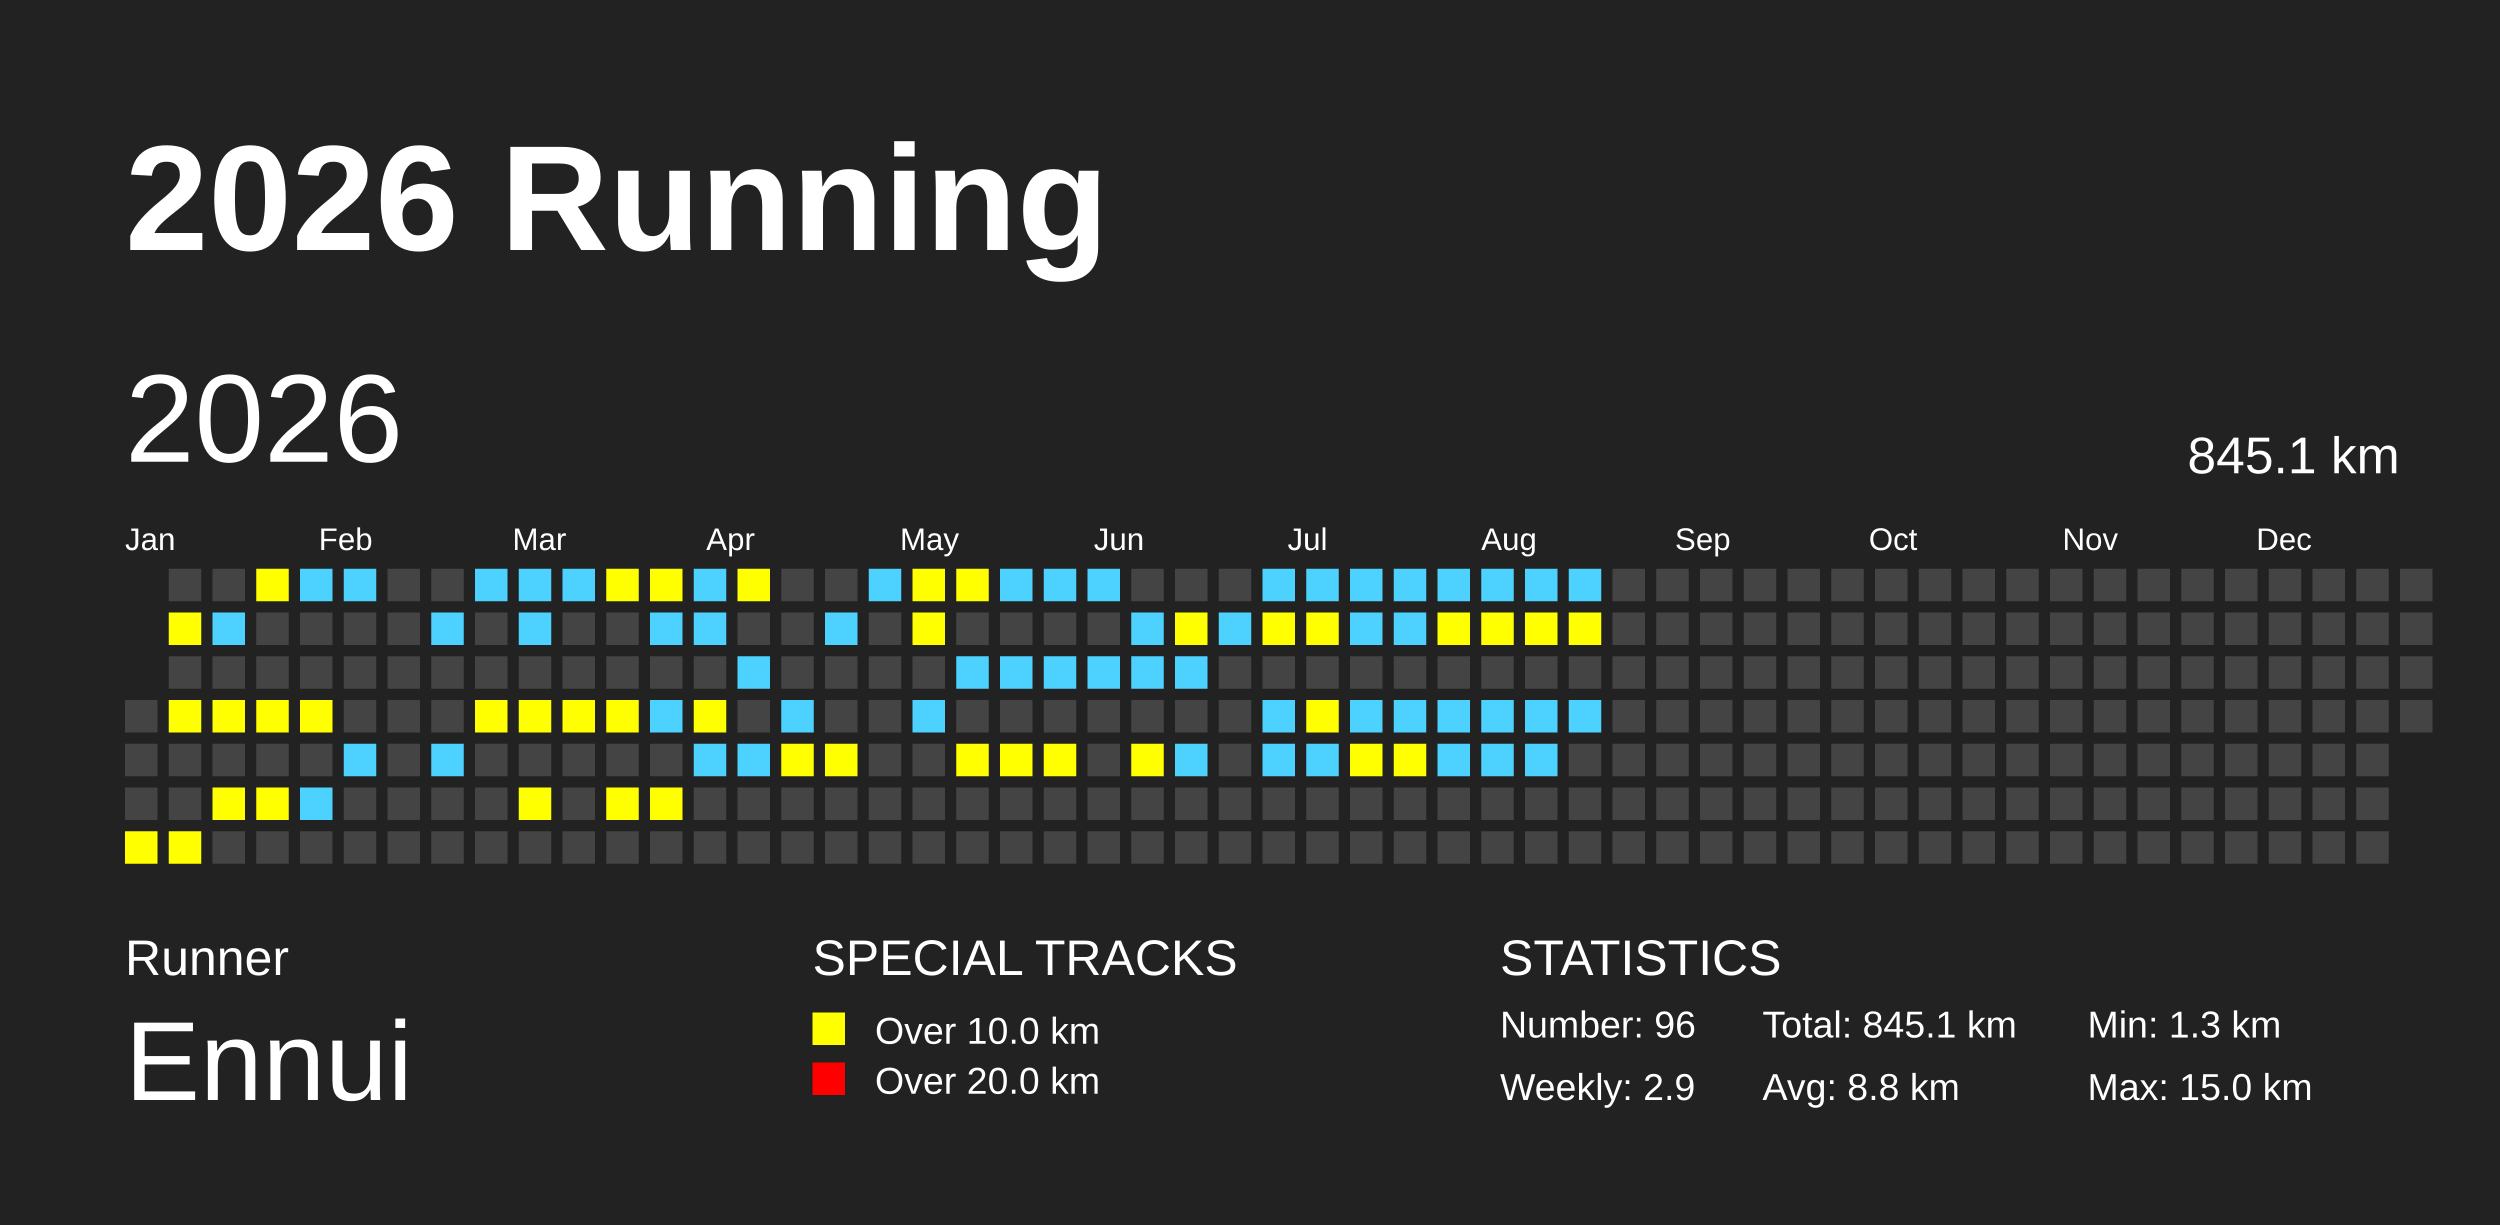
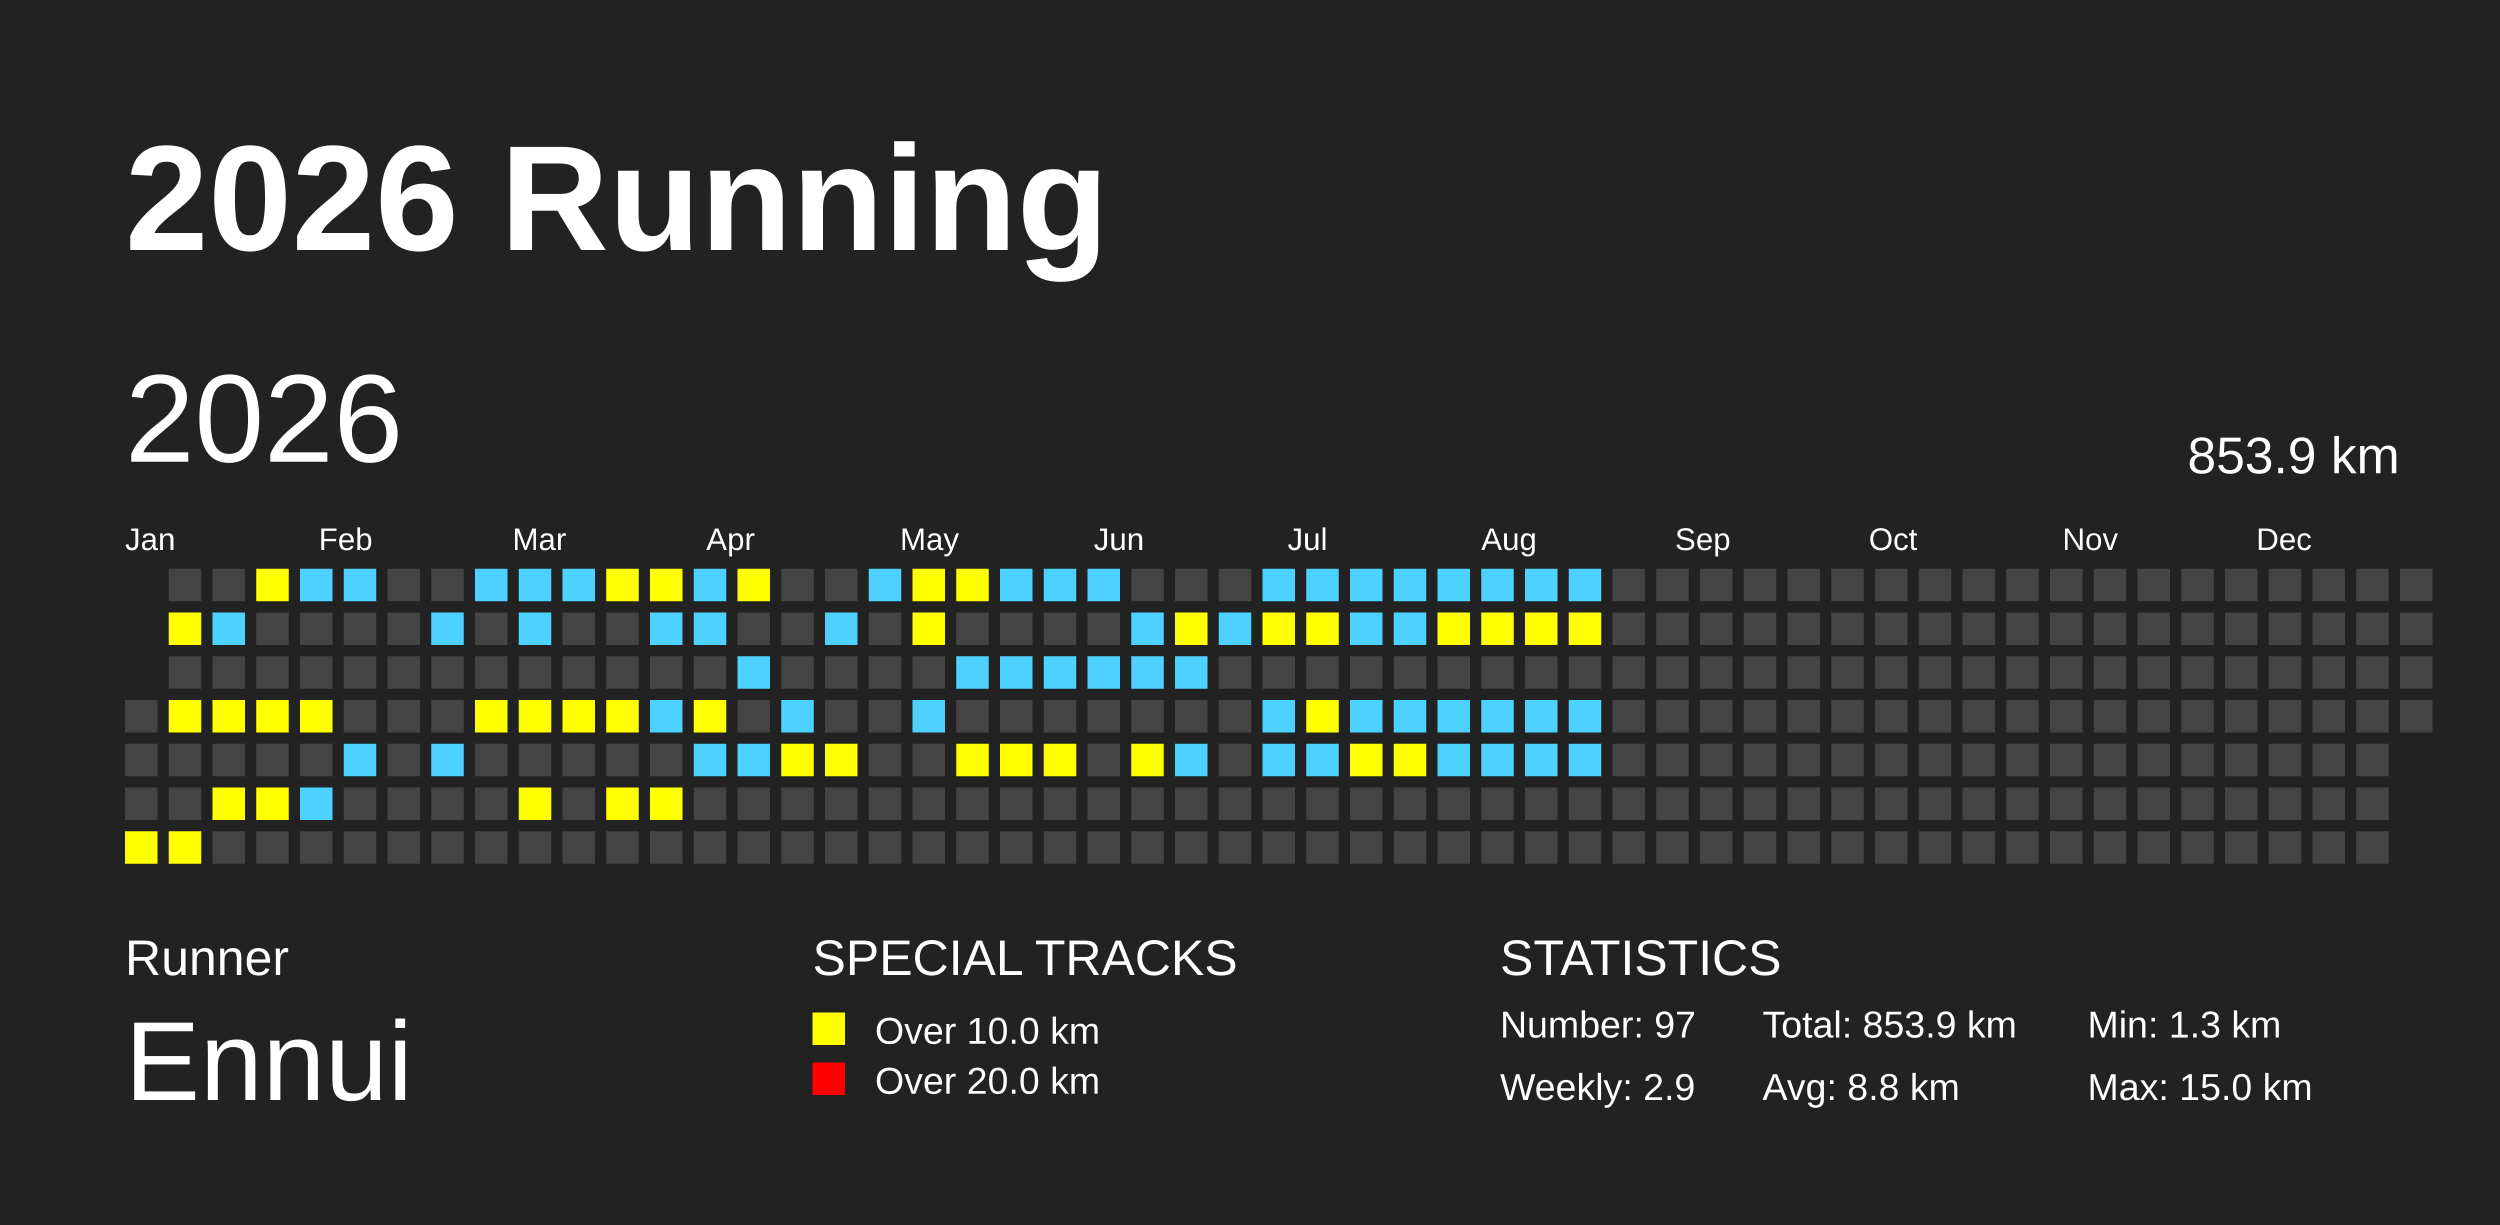
<svg xmlns="http://www.w3.org/2000/svg" baseProfile="full" height="98mm" version="1.1" viewBox="0,0,200,98" width="200mm">
  <defs />
  <rect fill="#222222" height="98" width="200" x="0" y="0" />
  <text fill="#FFFFFF" style="font-size:12px; font-family:Arial; font-weight:bold;" x="10" y="20">2026 Running</text>
  <text fill="#FFFFFF" style="font-size:4px; font-family:Arial" x="10" y="78">Runner</text>
  <text fill="#FFFFFF" style="font-size:9px; font-family:Arial" x="10" y="88">Ennui</text>
  <text fill="#FFFFFF" style="font-size:4px; font-family:Arial" x="65" y="78">SPECIAL TRACKS</text>
  <rect fill="yellow" height="2.6" width="2.6" x="65" y="81" />
  <text fill="#FFFFFF" style="font-size:3px; font-family:Arial" x="70" y="83.5">Over 10.0 km</text>
  <rect fill="red" height="2.6" width="2.6" x="65" y="85" />
  <text fill="#FFFFFF" style="font-size:3px; font-family:Arial" x="70" y="87.5">Over 20.0 km</text>
  <text fill="#FFFFFF" style="font-size:4px; font-family:Arial" x="120" y="78">STATISTICS</text>
-   <text fill="#FFFFFF" style="font-size:3px; font-family:Arial" x="120" y="83">Number: 96</text>
+   <text fill="#FFFFFF" style="font-size:3px; font-family:Arial" x="120" y="83">Number: 97</text>
  <text fill="#FFFFFF" style="font-size:3px; font-family:Arial" x="120" y="88">Weekly: 2.9</text>
-   <text fill="#FFFFFF" style="font-size:3px; font-family:Arial" x="141" y="83">Total: 845.1 km</text>
+   <text fill="#FFFFFF" style="font-size:3px; font-family:Arial" x="141" y="83">Total: 853.9 km</text>
  <text fill="#FFFFFF" style="font-size:3px; font-family:Arial" x="141" y="88">Avg: 8.8 km</text>
  <text fill="#FFFFFF" style="font-size:3px; font-family:Arial" x="167" y="83">Min: 1.3 km</text>
  <text fill="#FFFFFF" style="font-size:3px; font-family:Arial" x="167" y="88">Max: 15.0 km</text>
  <text dominant-baseline="hanging" fill="#FFFFFF" style="font-size:10.0px; font-family:Arial;" x="10" y="30">2026</text>
-   <text dominant-baseline="hanging" fill="#FFFFFF" style="font-size:4.125px; font-family:Arial;" x="175" y="35">845.1 km</text>
+   <text dominant-baseline="hanging" fill="#FFFFFF" style="font-size:4.125px; font-family:Arial;" x="175" y="35">853.9 km</text>
  <text fill="#FFFFFF" style="font-size:2.5px; font-family:Arial" x="10.0" y="44">Jan</text>
  <text fill="#FFFFFF" style="font-size:2.5px; font-family:Arial" x="25.5" y="44">Feb</text>
  <text fill="#FFFFFF" style="font-size:2.5px; font-family:Arial" x="41.0" y="44">Mar</text>
  <text fill="#FFFFFF" style="font-size:2.5px; font-family:Arial" x="56.5" y="44">Apr</text>
  <text fill="#FFFFFF" style="font-size:2.5px; font-family:Arial" x="72.0" y="44">May</text>
  <text fill="#FFFFFF" style="font-size:2.5px; font-family:Arial" x="87.5" y="44">Jun</text>
  <text fill="#FFFFFF" style="font-size:2.5px; font-family:Arial" x="103.0" y="44">Jul</text>
  <text fill="#FFFFFF" style="font-size:2.5px; font-family:Arial" x="118.5" y="44">Aug</text>
  <text fill="#FFFFFF" style="font-size:2.5px; font-family:Arial" x="134.0" y="44">Sep</text>
  <text fill="#FFFFFF" style="font-size:2.5px; font-family:Arial" x="149.5" y="44">Oct</text>
  <text fill="#FFFFFF" style="font-size:2.5px; font-family:Arial" x="165.0" y="44">Nov</text>
  <text fill="#FFFFFF" style="font-size:2.5px; font-family:Arial" x="180.5" y="44">Dec</text>
  <rect fill="#444444" height="2.6" width="2.6" x="10.0" y="56.0" />
  <rect fill="#444444" height="2.6" width="2.6" x="10.0" y="59.5" />
  <rect fill="#444444" height="2.6" width="2.6" x="10.0" y="63.0" />
  <rect fill="yellow" height="2.6" width="2.6" x="10.0" y="66.5" />
  <rect fill="#444444" height="2.6" width="2.6" x="13.5" y="45.5" />
  <rect fill="yellow" height="2.6" width="2.6" x="13.5" y="49.0" />
  <rect fill="#444444" height="2.6" width="2.6" x="13.5" y="52.5" />
  <rect fill="yellow" height="2.6" width="2.6" x="13.5" y="56.0" />
  <rect fill="#444444" height="2.6" width="2.6" x="13.5" y="59.5" />
  <rect fill="#444444" height="2.6" width="2.6" x="13.5" y="63.0" />
  <rect fill="yellow" height="2.6" width="2.6" x="13.5" y="66.5" />
  <rect fill="#444444" height="2.6" width="2.6" x="17.0" y="45.5" />
  <rect fill="#4DD2FF" height="2.6" width="2.6" x="17.0" y="49.0" />
  <rect fill="#444444" height="2.6" width="2.6" x="17.0" y="52.5" />
  <rect fill="yellow" height="2.6" width="2.6" x="17.0" y="56.0" />
  <rect fill="#444444" height="2.6" width="2.6" x="17.0" y="59.5" />
  <rect fill="yellow" height="2.6" width="2.6" x="17.0" y="63.0" />
  <rect fill="#444444" height="2.6" width="2.6" x="17.0" y="66.5" />
  <rect fill="yellow" height="2.6" width="2.6" x="20.5" y="45.5" />
  <rect fill="#444444" height="2.6" width="2.6" x="20.5" y="49.0" />
  <rect fill="#444444" height="2.6" width="2.6" x="20.5" y="52.5" />
  <rect fill="yellow" height="2.6" width="2.6" x="20.5" y="56.0" />
  <rect fill="#444444" height="2.6" width="2.6" x="20.5" y="59.5" />
  <rect fill="yellow" height="2.6" width="2.6" x="20.5" y="63.0" />
  <rect fill="#444444" height="2.6" width="2.6" x="20.5" y="66.5" />
  <rect fill="#4DD2FF" height="2.6" width="2.6" x="24.0" y="45.5" />
  <rect fill="#444444" height="2.6" width="2.6" x="24.0" y="49.0" />
  <rect fill="#444444" height="2.6" width="2.6" x="24.0" y="52.5" />
  <rect fill="yellow" height="2.6" width="2.6" x="24.0" y="56.0" />
  <rect fill="#444444" height="2.6" width="2.6" x="24.0" y="59.5" />
  <rect fill="#4DD2FF" height="2.6" width="2.6" x="24.0" y="63.0" />
  <rect fill="#444444" height="2.6" width="2.6" x="24.0" y="66.5" />
  <rect fill="#4DD2FF" height="2.6" width="2.6" x="27.5" y="45.5" />
  <rect fill="#444444" height="2.6" width="2.6" x="27.5" y="49.0" />
  <rect fill="#444444" height="2.6" width="2.6" x="27.5" y="52.5" />
  <rect fill="#444444" height="2.6" width="2.6" x="27.5" y="56.0" />
  <rect fill="#4DD2FF" height="2.6" width="2.6" x="27.5" y="59.5" />
  <rect fill="#444444" height="2.6" width="2.6" x="27.5" y="63.0" />
  <rect fill="#444444" height="2.6" width="2.6" x="27.5" y="66.5" />
  <rect fill="#444444" height="2.6" width="2.6" x="31.0" y="45.5" />
  <rect fill="#444444" height="2.6" width="2.6" x="31.0" y="49.0" />
  <rect fill="#444444" height="2.6" width="2.6" x="31.0" y="52.5" />
  <rect fill="#444444" height="2.6" width="2.6" x="31.0" y="56.0" />
  <rect fill="#444444" height="2.6" width="2.6" x="31.0" y="59.5" />
  <rect fill="#444444" height="2.6" width="2.6" x="31.0" y="63.0" />
  <rect fill="#444444" height="2.6" width="2.6" x="31.0" y="66.5" />
  <rect fill="#444444" height="2.6" width="2.6" x="34.5" y="45.5" />
  <rect fill="#4DD2FF" height="2.6" width="2.6" x="34.5" y="49.0" />
  <rect fill="#444444" height="2.6" width="2.6" x="34.5" y="52.5" />
  <rect fill="#444444" height="2.6" width="2.6" x="34.5" y="56.0" />
  <rect fill="#4DD2FF" height="2.6" width="2.6" x="34.5" y="59.5" />
  <rect fill="#444444" height="2.6" width="2.6" x="34.5" y="63.0" />
  <rect fill="#444444" height="2.6" width="2.6" x="34.5" y="66.5" />
  <rect fill="#4DD2FF" height="2.6" width="2.6" x="38.0" y="45.5" />
  <rect fill="#444444" height="2.6" width="2.6" x="38.0" y="49.0" />
  <rect fill="#444444" height="2.6" width="2.6" x="38.0" y="52.5" />
  <rect fill="yellow" height="2.6" width="2.6" x="38.0" y="56.0" />
  <rect fill="#444444" height="2.6" width="2.6" x="38.0" y="59.5" />
  <rect fill="#444444" height="2.6" width="2.6" x="38.0" y="63.0" />
  <rect fill="#444444" height="2.6" width="2.6" x="38.0" y="66.5" />
  <rect fill="#4DD2FF" height="2.6" width="2.6" x="41.5" y="45.5" />
  <rect fill="#4DD2FF" height="2.6" width="2.6" x="41.5" y="49.0" />
  <rect fill="#444444" height="2.6" width="2.6" x="41.5" y="52.5" />
  <rect fill="yellow" height="2.6" width="2.6" x="41.5" y="56.0" />
  <rect fill="#444444" height="2.6" width="2.6" x="41.5" y="59.5" />
  <rect fill="yellow" height="2.6" width="2.6" x="41.5" y="63.0" />
  <rect fill="#444444" height="2.6" width="2.6" x="41.5" y="66.5" />
  <rect fill="#4DD2FF" height="2.6" width="2.6" x="45.0" y="45.5" />
  <rect fill="#444444" height="2.6" width="2.6" x="45.0" y="49.0" />
  <rect fill="#444444" height="2.6" width="2.6" x="45.0" y="52.5" />
  <rect fill="yellow" height="2.6" width="2.6" x="45.0" y="56.0" />
  <rect fill="#444444" height="2.6" width="2.6" x="45.0" y="59.5" />
  <rect fill="#444444" height="2.6" width="2.6" x="45.0" y="63.0" />
  <rect fill="#444444" height="2.6" width="2.6" x="45.0" y="66.5" />
  <rect fill="yellow" height="2.6" width="2.6" x="48.5" y="45.5" />
  <rect fill="#444444" height="2.6" width="2.6" x="48.5" y="49.0" />
  <rect fill="#444444" height="2.6" width="2.6" x="48.5" y="52.5" />
  <rect fill="yellow" height="2.6" width="2.6" x="48.5" y="56.0" />
  <rect fill="#444444" height="2.6" width="2.6" x="48.5" y="59.5" />
  <rect fill="yellow" height="2.6" width="2.6" x="48.5" y="63.0" />
  <rect fill="#444444" height="2.6" width="2.6" x="48.5" y="66.5" />
  <rect fill="yellow" height="2.6" width="2.6" x="52.0" y="45.5" />
  <rect fill="#4DD2FF" height="2.6" width="2.6" x="52.0" y="49.0" />
  <rect fill="#444444" height="2.6" width="2.6" x="52.0" y="52.5" />
  <rect fill="#4DD2FF" height="2.6" width="2.6" x="52.0" y="56.0" />
  <rect fill="#444444" height="2.6" width="2.6" x="52.0" y="59.5" />
  <rect fill="yellow" height="2.6" width="2.6" x="52.0" y="63.0" />
  <rect fill="#444444" height="2.6" width="2.6" x="52.0" y="66.5" />
  <rect fill="#4DD2FF" height="2.6" width="2.6" x="55.5" y="45.5" />
  <rect fill="#4DD2FF" height="2.6" width="2.6" x="55.5" y="49.0" />
  <rect fill="#444444" height="2.6" width="2.6" x="55.5" y="52.5" />
  <rect fill="yellow" height="2.6" width="2.6" x="55.5" y="56.0" />
  <rect fill="#4DD2FF" height="2.6" width="2.6" x="55.5" y="59.5" />
  <rect fill="#444444" height="2.6" width="2.6" x="55.5" y="63.0" />
  <rect fill="#444444" height="2.6" width="2.6" x="55.5" y="66.5" />
  <rect fill="yellow" height="2.6" width="2.6" x="59.0" y="45.5" />
  <rect fill="#444444" height="2.6" width="2.6" x="59.0" y="49.0" />
  <rect fill="#4DD2FF" height="2.6" width="2.6" x="59.0" y="52.5" />
  <rect fill="#444444" height="2.6" width="2.6" x="59.0" y="56.0" />
  <rect fill="#4DD2FF" height="2.6" width="2.6" x="59.0" y="59.5" />
  <rect fill="#444444" height="2.6" width="2.6" x="59.0" y="63.0" />
  <rect fill="#444444" height="2.6" width="2.6" x="59.0" y="66.5" />
  <rect fill="#444444" height="2.6" width="2.6" x="62.5" y="45.5" />
  <rect fill="#444444" height="2.6" width="2.6" x="62.5" y="49.0" />
  <rect fill="#444444" height="2.6" width="2.6" x="62.5" y="52.5" />
  <rect fill="#4DD2FF" height="2.6" width="2.6" x="62.5" y="56.0" />
  <rect fill="yellow" height="2.6" width="2.6" x="62.5" y="59.5" />
  <rect fill="#444444" height="2.6" width="2.6" x="62.5" y="63.0" />
  <rect fill="#444444" height="2.6" width="2.6" x="62.5" y="66.5" />
  <rect fill="#444444" height="2.6" width="2.6" x="66.0" y="45.5" />
  <rect fill="#4DD2FF" height="2.6" width="2.6" x="66.0" y="49.0" />
  <rect fill="#444444" height="2.6" width="2.6" x="66.0" y="52.5" />
  <rect fill="#444444" height="2.6" width="2.6" x="66.0" y="56.0" />
  <rect fill="yellow" height="2.6" width="2.6" x="66.0" y="59.5" />
  <rect fill="#444444" height="2.6" width="2.6" x="66.0" y="63.0" />
  <rect fill="#444444" height="2.6" width="2.6" x="66.0" y="66.5" />
  <rect fill="#4DD2FF" height="2.6" width="2.6" x="69.5" y="45.5" />
  <rect fill="#444444" height="2.6" width="2.6" x="69.5" y="49.0" />
  <rect fill="#444444" height="2.6" width="2.6" x="69.5" y="52.5" />
  <rect fill="#444444" height="2.6" width="2.6" x="69.5" y="56.0" />
  <rect fill="#444444" height="2.6" width="2.6" x="69.5" y="59.5" />
  <rect fill="#444444" height="2.6" width="2.6" x="69.5" y="63.0" />
  <rect fill="#444444" height="2.6" width="2.6" x="69.5" y="66.5" />
  <rect fill="yellow" height="2.6" width="2.6" x="73.0" y="45.5" />
  <rect fill="yellow" height="2.6" width="2.6" x="73.0" y="49.0" />
  <rect fill="#444444" height="2.6" width="2.6" x="73.0" y="52.5" />
  <rect fill="#4DD2FF" height="2.6" width="2.6" x="73.0" y="56.0" />
  <rect fill="#444444" height="2.6" width="2.6" x="73.0" y="59.5" />
  <rect fill="#444444" height="2.6" width="2.6" x="73.0" y="63.0" />
  <rect fill="#444444" height="2.6" width="2.6" x="73.0" y="66.5" />
  <rect fill="yellow" height="2.6" width="2.6" x="76.5" y="45.5" />
  <rect fill="#444444" height="2.6" width="2.6" x="76.5" y="49.0" />
  <rect fill="#4DD2FF" height="2.6" width="2.6" x="76.5" y="52.5" />
  <rect fill="#444444" height="2.6" width="2.6" x="76.5" y="56.0" />
  <rect fill="yellow" height="2.6" width="2.6" x="76.5" y="59.5" />
  <rect fill="#444444" height="2.6" width="2.6" x="76.5" y="63.0" />
  <rect fill="#444444" height="2.6" width="2.6" x="76.5" y="66.5" />
  <rect fill="#4DD2FF" height="2.6" width="2.6" x="80.0" y="45.5" />
  <rect fill="#444444" height="2.6" width="2.6" x="80.0" y="49.0" />
  <rect fill="#4DD2FF" height="2.6" width="2.6" x="80.0" y="52.5" />
  <rect fill="#444444" height="2.6" width="2.6" x="80.0" y="56.0" />
  <rect fill="yellow" height="2.6" width="2.6" x="80.0" y="59.5" />
  <rect fill="#444444" height="2.6" width="2.6" x="80.0" y="63.0" />
  <rect fill="#444444" height="2.6" width="2.6" x="80.0" y="66.5" />
  <rect fill="#4DD2FF" height="2.6" width="2.6" x="83.5" y="45.5" />
  <rect fill="#444444" height="2.6" width="2.6" x="83.5" y="49.0" />
  <rect fill="#4DD2FF" height="2.6" width="2.6" x="83.5" y="52.5" />
  <rect fill="#444444" height="2.6" width="2.6" x="83.5" y="56.0" />
  <rect fill="yellow" height="2.6" width="2.6" x="83.5" y="59.5" />
  <rect fill="#444444" height="2.6" width="2.6" x="83.5" y="63.0" />
  <rect fill="#444444" height="2.6" width="2.6" x="83.5" y="66.5" />
  <rect fill="#4DD2FF" height="2.6" width="2.6" x="87.0" y="45.5" />
  <rect fill="#444444" height="2.6" width="2.6" x="87.0" y="49.0" />
  <rect fill="#4DD2FF" height="2.6" width="2.6" x="87.0" y="52.5" />
  <rect fill="#444444" height="2.6" width="2.6" x="87.0" y="56.0" />
  <rect fill="#444444" height="2.6" width="2.6" x="87.0" y="59.5" />
  <rect fill="#444444" height="2.6" width="2.6" x="87.0" y="63.0" />
  <rect fill="#444444" height="2.6" width="2.6" x="87.0" y="66.5" />
  <rect fill="#444444" height="2.6" width="2.6" x="90.5" y="45.5" />
  <rect fill="#4DD2FF" height="2.6" width="2.6" x="90.5" y="49.0" />
  <rect fill="#4DD2FF" height="2.6" width="2.6" x="90.5" y="52.5" />
  <rect fill="#444444" height="2.6" width="2.6" x="90.5" y="56.0" />
  <rect fill="yellow" height="2.6" width="2.6" x="90.5" y="59.5" />
  <rect fill="#444444" height="2.6" width="2.6" x="90.5" y="63.0" />
  <rect fill="#444444" height="2.6" width="2.6" x="90.5" y="66.5" />
  <rect fill="#444444" height="2.6" width="2.6" x="94.0" y="45.5" />
  <rect fill="yellow" height="2.6" width="2.6" x="94.0" y="49.0" />
  <rect fill="#4DD2FF" height="2.6" width="2.6" x="94.0" y="52.5" />
  <rect fill="#444444" height="2.6" width="2.6" x="94.0" y="56.0" />
  <rect fill="#4DD2FF" height="2.6" width="2.6" x="94.0" y="59.5" />
  <rect fill="#444444" height="2.6" width="2.6" x="94.0" y="63.0" />
  <rect fill="#444444" height="2.6" width="2.6" x="94.0" y="66.5" />
  <rect fill="#444444" height="2.6" width="2.6" x="97.5" y="45.5" />
  <rect fill="#4DD2FF" height="2.6" width="2.6" x="97.5" y="49.0" />
  <rect fill="#444444" height="2.6" width="2.6" x="97.5" y="52.5" />
  <rect fill="#444444" height="2.6" width="2.6" x="97.5" y="56.0" />
  <rect fill="#444444" height="2.6" width="2.6" x="97.5" y="59.5" />
  <rect fill="#444444" height="2.6" width="2.6" x="97.5" y="63.0" />
  <rect fill="#444444" height="2.6" width="2.6" x="97.5" y="66.5" />
  <rect fill="#4DD2FF" height="2.6" width="2.6" x="101.0" y="45.5" />
  <rect fill="yellow" height="2.6" width="2.6" x="101.0" y="49.0" />
  <rect fill="#444444" height="2.6" width="2.6" x="101.0" y="52.5" />
  <rect fill="#4DD2FF" height="2.6" width="2.6" x="101.0" y="56.0" />
  <rect fill="#4DD2FF" height="2.6" width="2.6" x="101.0" y="59.5" />
  <rect fill="#444444" height="2.6" width="2.6" x="101.0" y="63.0" />
  <rect fill="#444444" height="2.6" width="2.6" x="101.0" y="66.5" />
  <rect fill="#4DD2FF" height="2.6" width="2.6" x="104.5" y="45.5" />
  <rect fill="yellow" height="2.6" width="2.6" x="104.5" y="49.0" />
  <rect fill="#444444" height="2.6" width="2.6" x="104.5" y="52.5" />
  <rect fill="yellow" height="2.6" width="2.6" x="104.5" y="56.0" />
  <rect fill="#4DD2FF" height="2.6" width="2.6" x="104.5" y="59.5" />
  <rect fill="#444444" height="2.6" width="2.6" x="104.5" y="63.0" />
  <rect fill="#444444" height="2.6" width="2.6" x="104.5" y="66.5" />
  <rect fill="#4DD2FF" height="2.6" width="2.6" x="108.0" y="45.5" />
  <rect fill="#4DD2FF" height="2.6" width="2.6" x="108.0" y="49.0" />
  <rect fill="#444444" height="2.6" width="2.6" x="108.0" y="52.5" />
  <rect fill="#4DD2FF" height="2.6" width="2.6" x="108.0" y="56.0" />
  <rect fill="yellow" height="2.6" width="2.6" x="108.0" y="59.5" />
  <rect fill="#444444" height="2.6" width="2.6" x="108.0" y="63.0" />
  <rect fill="#444444" height="2.6" width="2.6" x="108.0" y="66.5" />
  <rect fill="#4DD2FF" height="2.6" width="2.6" x="111.5" y="45.5" />
  <rect fill="#4DD2FF" height="2.6" width="2.6" x="111.5" y="49.0" />
  <rect fill="#444444" height="2.6" width="2.6" x="111.5" y="52.5" />
  <rect fill="#4DD2FF" height="2.6" width="2.6" x="111.5" y="56.0" />
  <rect fill="yellow" height="2.6" width="2.6" x="111.5" y="59.5" />
  <rect fill="#444444" height="2.6" width="2.6" x="111.5" y="63.0" />
  <rect fill="#444444" height="2.6" width="2.6" x="111.5" y="66.5" />
  <rect fill="#4DD2FF" height="2.6" width="2.6" x="115.0" y="45.5" />
  <rect fill="yellow" height="2.6" width="2.6" x="115.0" y="49.0" />
  <rect fill="#444444" height="2.6" width="2.6" x="115.0" y="52.5" />
  <rect fill="#4DD2FF" height="2.6" width="2.6" x="115.0" y="56.0" />
  <rect fill="#4DD2FF" height="2.6" width="2.6" x="115.0" y="59.5" />
  <rect fill="#444444" height="2.6" width="2.6" x="115.0" y="63.0" />
  <rect fill="#444444" height="2.6" width="2.6" x="115.0" y="66.5" />
  <rect fill="#4DD2FF" height="2.6" width="2.6" x="118.5" y="45.5" />
  <rect fill="yellow" height="2.6" width="2.6" x="118.5" y="49.0" />
  <rect fill="#444444" height="2.6" width="2.6" x="118.5" y="52.5" />
  <rect fill="#4DD2FF" height="2.6" width="2.6" x="118.5" y="56.0" />
  <rect fill="#4DD2FF" height="2.6" width="2.6" x="118.5" y="59.5" />
  <rect fill="#444444" height="2.6" width="2.6" x="118.5" y="63.0" />
  <rect fill="#444444" height="2.6" width="2.6" x="118.5" y="66.5" />
  <rect fill="#4DD2FF" height="2.6" width="2.6" x="122.0" y="45.5" />
  <rect fill="yellow" height="2.6" width="2.6" x="122.0" y="49.0" />
  <rect fill="#444444" height="2.6" width="2.6" x="122.0" y="52.5" />
  <rect fill="#4DD2FF" height="2.6" width="2.6" x="122.0" y="56.0" />
  <rect fill="#4DD2FF" height="2.6" width="2.6" x="122.0" y="59.5" />
  <rect fill="#444444" height="2.6" width="2.6" x="122.0" y="63.0" />
  <rect fill="#444444" height="2.6" width="2.6" x="122.0" y="66.5" />
  <rect fill="#4DD2FF" height="2.6" width="2.6" x="125.5" y="45.5" />
  <rect fill="yellow" height="2.6" width="2.6" x="125.5" y="49.0" />
  <rect fill="#444444" height="2.6" width="2.6" x="125.5" y="52.5" />
  <rect fill="#4DD2FF" height="2.6" width="2.6" x="125.5" y="56.0" />
-   <rect fill="#444444" height="2.6" width="2.6" x="125.5" y="59.5" />
+   <rect fill="#4DD2FF" height="2.6" width="2.6" x="125.5" y="59.5" />
  <rect fill="#444444" height="2.6" width="2.6" x="125.5" y="63.0" />
  <rect fill="#444444" height="2.6" width="2.6" x="125.5" y="66.5" />
  <rect fill="#444444" height="2.6" width="2.6" x="129.0" y="45.5" />
  <rect fill="#444444" height="2.6" width="2.6" x="129.0" y="49.0" />
  <rect fill="#444444" height="2.6" width="2.6" x="129.0" y="52.5" />
  <rect fill="#444444" height="2.6" width="2.6" x="129.0" y="56.0" />
  <rect fill="#444444" height="2.6" width="2.6" x="129.0" y="59.5" />
  <rect fill="#444444" height="2.6" width="2.6" x="129.0" y="63.0" />
  <rect fill="#444444" height="2.6" width="2.6" x="129.0" y="66.5" />
  <rect fill="#444444" height="2.6" width="2.6" x="132.5" y="45.5" />
  <rect fill="#444444" height="2.6" width="2.6" x="132.5" y="49.0" />
  <rect fill="#444444" height="2.6" width="2.6" x="132.5" y="52.5" />
  <rect fill="#444444" height="2.6" width="2.6" x="132.5" y="56.0" />
  <rect fill="#444444" height="2.6" width="2.6" x="132.5" y="59.5" />
  <rect fill="#444444" height="2.6" width="2.6" x="132.5" y="63.0" />
  <rect fill="#444444" height="2.6" width="2.6" x="132.5" y="66.5" />
  <rect fill="#444444" height="2.6" width="2.6" x="136.0" y="45.5" />
  <rect fill="#444444" height="2.6" width="2.6" x="136.0" y="49.0" />
  <rect fill="#444444" height="2.6" width="2.6" x="136.0" y="52.5" />
  <rect fill="#444444" height="2.6" width="2.6" x="136.0" y="56.0" />
  <rect fill="#444444" height="2.6" width="2.6" x="136.0" y="59.5" />
  <rect fill="#444444" height="2.6" width="2.6" x="136.0" y="63.0" />
  <rect fill="#444444" height="2.6" width="2.6" x="136.0" y="66.5" />
  <rect fill="#444444" height="2.6" width="2.6" x="139.5" y="45.5" />
  <rect fill="#444444" height="2.6" width="2.6" x="139.5" y="49.0" />
  <rect fill="#444444" height="2.6" width="2.6" x="139.5" y="52.5" />
  <rect fill="#444444" height="2.6" width="2.6" x="139.5" y="56.0" />
  <rect fill="#444444" height="2.6" width="2.6" x="139.5" y="59.5" />
  <rect fill="#444444" height="2.6" width="2.6" x="139.5" y="63.0" />
  <rect fill="#444444" height="2.6" width="2.6" x="139.5" y="66.5" />
  <rect fill="#444444" height="2.6" width="2.6" x="143.0" y="45.5" />
  <rect fill="#444444" height="2.6" width="2.6" x="143.0" y="49.0" />
  <rect fill="#444444" height="2.6" width="2.6" x="143.0" y="52.5" />
  <rect fill="#444444" height="2.6" width="2.6" x="143.0" y="56.0" />
  <rect fill="#444444" height="2.6" width="2.6" x="143.0" y="59.5" />
  <rect fill="#444444" height="2.6" width="2.6" x="143.0" y="63.0" />
  <rect fill="#444444" height="2.6" width="2.6" x="143.0" y="66.5" />
  <rect fill="#444444" height="2.6" width="2.6" x="146.5" y="45.5" />
  <rect fill="#444444" height="2.6" width="2.6" x="146.5" y="49.0" />
  <rect fill="#444444" height="2.6" width="2.6" x="146.5" y="52.5" />
  <rect fill="#444444" height="2.6" width="2.6" x="146.5" y="56.0" />
  <rect fill="#444444" height="2.6" width="2.6" x="146.5" y="59.5" />
  <rect fill="#444444" height="2.6" width="2.6" x="146.5" y="63.0" />
  <rect fill="#444444" height="2.6" width="2.6" x="146.5" y="66.5" />
  <rect fill="#444444" height="2.6" width="2.6" x="150.0" y="45.5" />
  <rect fill="#444444" height="2.6" width="2.6" x="150.0" y="49.0" />
  <rect fill="#444444" height="2.6" width="2.6" x="150.0" y="52.5" />
  <rect fill="#444444" height="2.6" width="2.6" x="150.0" y="56.0" />
  <rect fill="#444444" height="2.6" width="2.6" x="150.0" y="59.5" />
  <rect fill="#444444" height="2.6" width="2.6" x="150.0" y="63.0" />
  <rect fill="#444444" height="2.6" width="2.6" x="150.0" y="66.5" />
  <rect fill="#444444" height="2.6" width="2.6" x="153.5" y="45.5" />
  <rect fill="#444444" height="2.6" width="2.6" x="153.5" y="49.0" />
  <rect fill="#444444" height="2.6" width="2.6" x="153.5" y="52.5" />
  <rect fill="#444444" height="2.6" width="2.6" x="153.5" y="56.0" />
  <rect fill="#444444" height="2.6" width="2.6" x="153.5" y="59.5" />
  <rect fill="#444444" height="2.6" width="2.6" x="153.5" y="63.0" />
  <rect fill="#444444" height="2.6" width="2.6" x="153.5" y="66.5" />
  <rect fill="#444444" height="2.6" width="2.6" x="157.0" y="45.5" />
  <rect fill="#444444" height="2.6" width="2.6" x="157.0" y="49.0" />
  <rect fill="#444444" height="2.6" width="2.6" x="157.0" y="52.5" />
  <rect fill="#444444" height="2.6" width="2.6" x="157.0" y="56.0" />
  <rect fill="#444444" height="2.6" width="2.6" x="157.0" y="59.5" />
  <rect fill="#444444" height="2.6" width="2.6" x="157.0" y="63.0" />
  <rect fill="#444444" height="2.6" width="2.6" x="157.0" y="66.5" />
  <rect fill="#444444" height="2.6" width="2.6" x="160.5" y="45.5" />
  <rect fill="#444444" height="2.6" width="2.6" x="160.5" y="49.0" />
  <rect fill="#444444" height="2.6" width="2.6" x="160.5" y="52.5" />
  <rect fill="#444444" height="2.6" width="2.6" x="160.5" y="56.0" />
  <rect fill="#444444" height="2.6" width="2.6" x="160.5" y="59.5" />
  <rect fill="#444444" height="2.6" width="2.6" x="160.5" y="63.0" />
  <rect fill="#444444" height="2.6" width="2.6" x="160.5" y="66.5" />
  <rect fill="#444444" height="2.6" width="2.6" x="164.0" y="45.5" />
  <rect fill="#444444" height="2.6" width="2.6" x="164.0" y="49.0" />
  <rect fill="#444444" height="2.6" width="2.6" x="164.0" y="52.5" />
  <rect fill="#444444" height="2.6" width="2.6" x="164.0" y="56.0" />
  <rect fill="#444444" height="2.6" width="2.6" x="164.0" y="59.5" />
  <rect fill="#444444" height="2.6" width="2.6" x="164.0" y="63.0" />
  <rect fill="#444444" height="2.6" width="2.6" x="164.0" y="66.5" />
  <rect fill="#444444" height="2.6" width="2.6" x="167.5" y="45.5" />
  <rect fill="#444444" height="2.6" width="2.6" x="167.5" y="49.0" />
  <rect fill="#444444" height="2.6" width="2.6" x="167.5" y="52.5" />
  <rect fill="#444444" height="2.6" width="2.6" x="167.5" y="56.0" />
  <rect fill="#444444" height="2.6" width="2.6" x="167.5" y="59.5" />
  <rect fill="#444444" height="2.6" width="2.6" x="167.5" y="63.0" />
  <rect fill="#444444" height="2.6" width="2.6" x="167.5" y="66.5" />
  <rect fill="#444444" height="2.6" width="2.6" x="171.0" y="45.5" />
  <rect fill="#444444" height="2.6" width="2.6" x="171.0" y="49.0" />
  <rect fill="#444444" height="2.6" width="2.6" x="171.0" y="52.5" />
  <rect fill="#444444" height="2.6" width="2.6" x="171.0" y="56.0" />
  <rect fill="#444444" height="2.6" width="2.6" x="171.0" y="59.5" />
  <rect fill="#444444" height="2.6" width="2.6" x="171.0" y="63.0" />
  <rect fill="#444444" height="2.6" width="2.6" x="171.0" y="66.5" />
  <rect fill="#444444" height="2.6" width="2.6" x="174.5" y="45.5" />
  <rect fill="#444444" height="2.6" width="2.6" x="174.5" y="49.0" />
  <rect fill="#444444" height="2.6" width="2.6" x="174.5" y="52.5" />
  <rect fill="#444444" height="2.6" width="2.6" x="174.5" y="56.0" />
  <rect fill="#444444" height="2.6" width="2.6" x="174.5" y="59.5" />
  <rect fill="#444444" height="2.6" width="2.6" x="174.5" y="63.0" />
  <rect fill="#444444" height="2.6" width="2.6" x="174.5" y="66.5" />
  <rect fill="#444444" height="2.6" width="2.6" x="178.0" y="45.5" />
  <rect fill="#444444" height="2.6" width="2.6" x="178.0" y="49.0" />
  <rect fill="#444444" height="2.6" width="2.6" x="178.0" y="52.5" />
  <rect fill="#444444" height="2.6" width="2.6" x="178.0" y="56.0" />
  <rect fill="#444444" height="2.6" width="2.6" x="178.0" y="59.5" />
  <rect fill="#444444" height="2.6" width="2.6" x="178.0" y="63.0" />
  <rect fill="#444444" height="2.6" width="2.6" x="178.0" y="66.5" />
  <rect fill="#444444" height="2.6" width="2.6" x="181.5" y="45.5" />
  <rect fill="#444444" height="2.6" width="2.6" x="181.5" y="49.0" />
  <rect fill="#444444" height="2.6" width="2.6" x="181.5" y="52.5" />
  <rect fill="#444444" height="2.6" width="2.6" x="181.5" y="56.0" />
  <rect fill="#444444" height="2.6" width="2.6" x="181.5" y="59.5" />
  <rect fill="#444444" height="2.6" width="2.6" x="181.5" y="63.0" />
  <rect fill="#444444" height="2.6" width="2.6" x="181.5" y="66.5" />
  <rect fill="#444444" height="2.6" width="2.6" x="185.0" y="45.5" />
  <rect fill="#444444" height="2.6" width="2.6" x="185.0" y="49.0" />
  <rect fill="#444444" height="2.6" width="2.6" x="185.0" y="52.5" />
  <rect fill="#444444" height="2.6" width="2.6" x="185.0" y="56.0" />
  <rect fill="#444444" height="2.6" width="2.6" x="185.0" y="59.5" />
  <rect fill="#444444" height="2.6" width="2.6" x="185.0" y="63.0" />
  <rect fill="#444444" height="2.6" width="2.6" x="185.0" y="66.5" />
  <rect fill="#444444" height="2.6" width="2.6" x="188.5" y="45.5" />
  <rect fill="#444444" height="2.6" width="2.6" x="188.5" y="49.0" />
  <rect fill="#444444" height="2.6" width="2.6" x="188.5" y="52.5" />
  <rect fill="#444444" height="2.6" width="2.6" x="188.5" y="56.0" />
  <rect fill="#444444" height="2.6" width="2.6" x="188.5" y="59.5" />
  <rect fill="#444444" height="2.6" width="2.6" x="188.5" y="63.0" />
  <rect fill="#444444" height="2.6" width="2.6" x="188.5" y="66.5" />
  <rect fill="#444444" height="2.6" width="2.6" x="192.0" y="45.5" />
  <rect fill="#444444" height="2.6" width="2.6" x="192.0" y="49.0" />
  <rect fill="#444444" height="2.6" width="2.6" x="192.0" y="52.5" />
  <rect fill="#444444" height="2.6" width="2.6" x="192.0" y="56.0" />
</svg>
